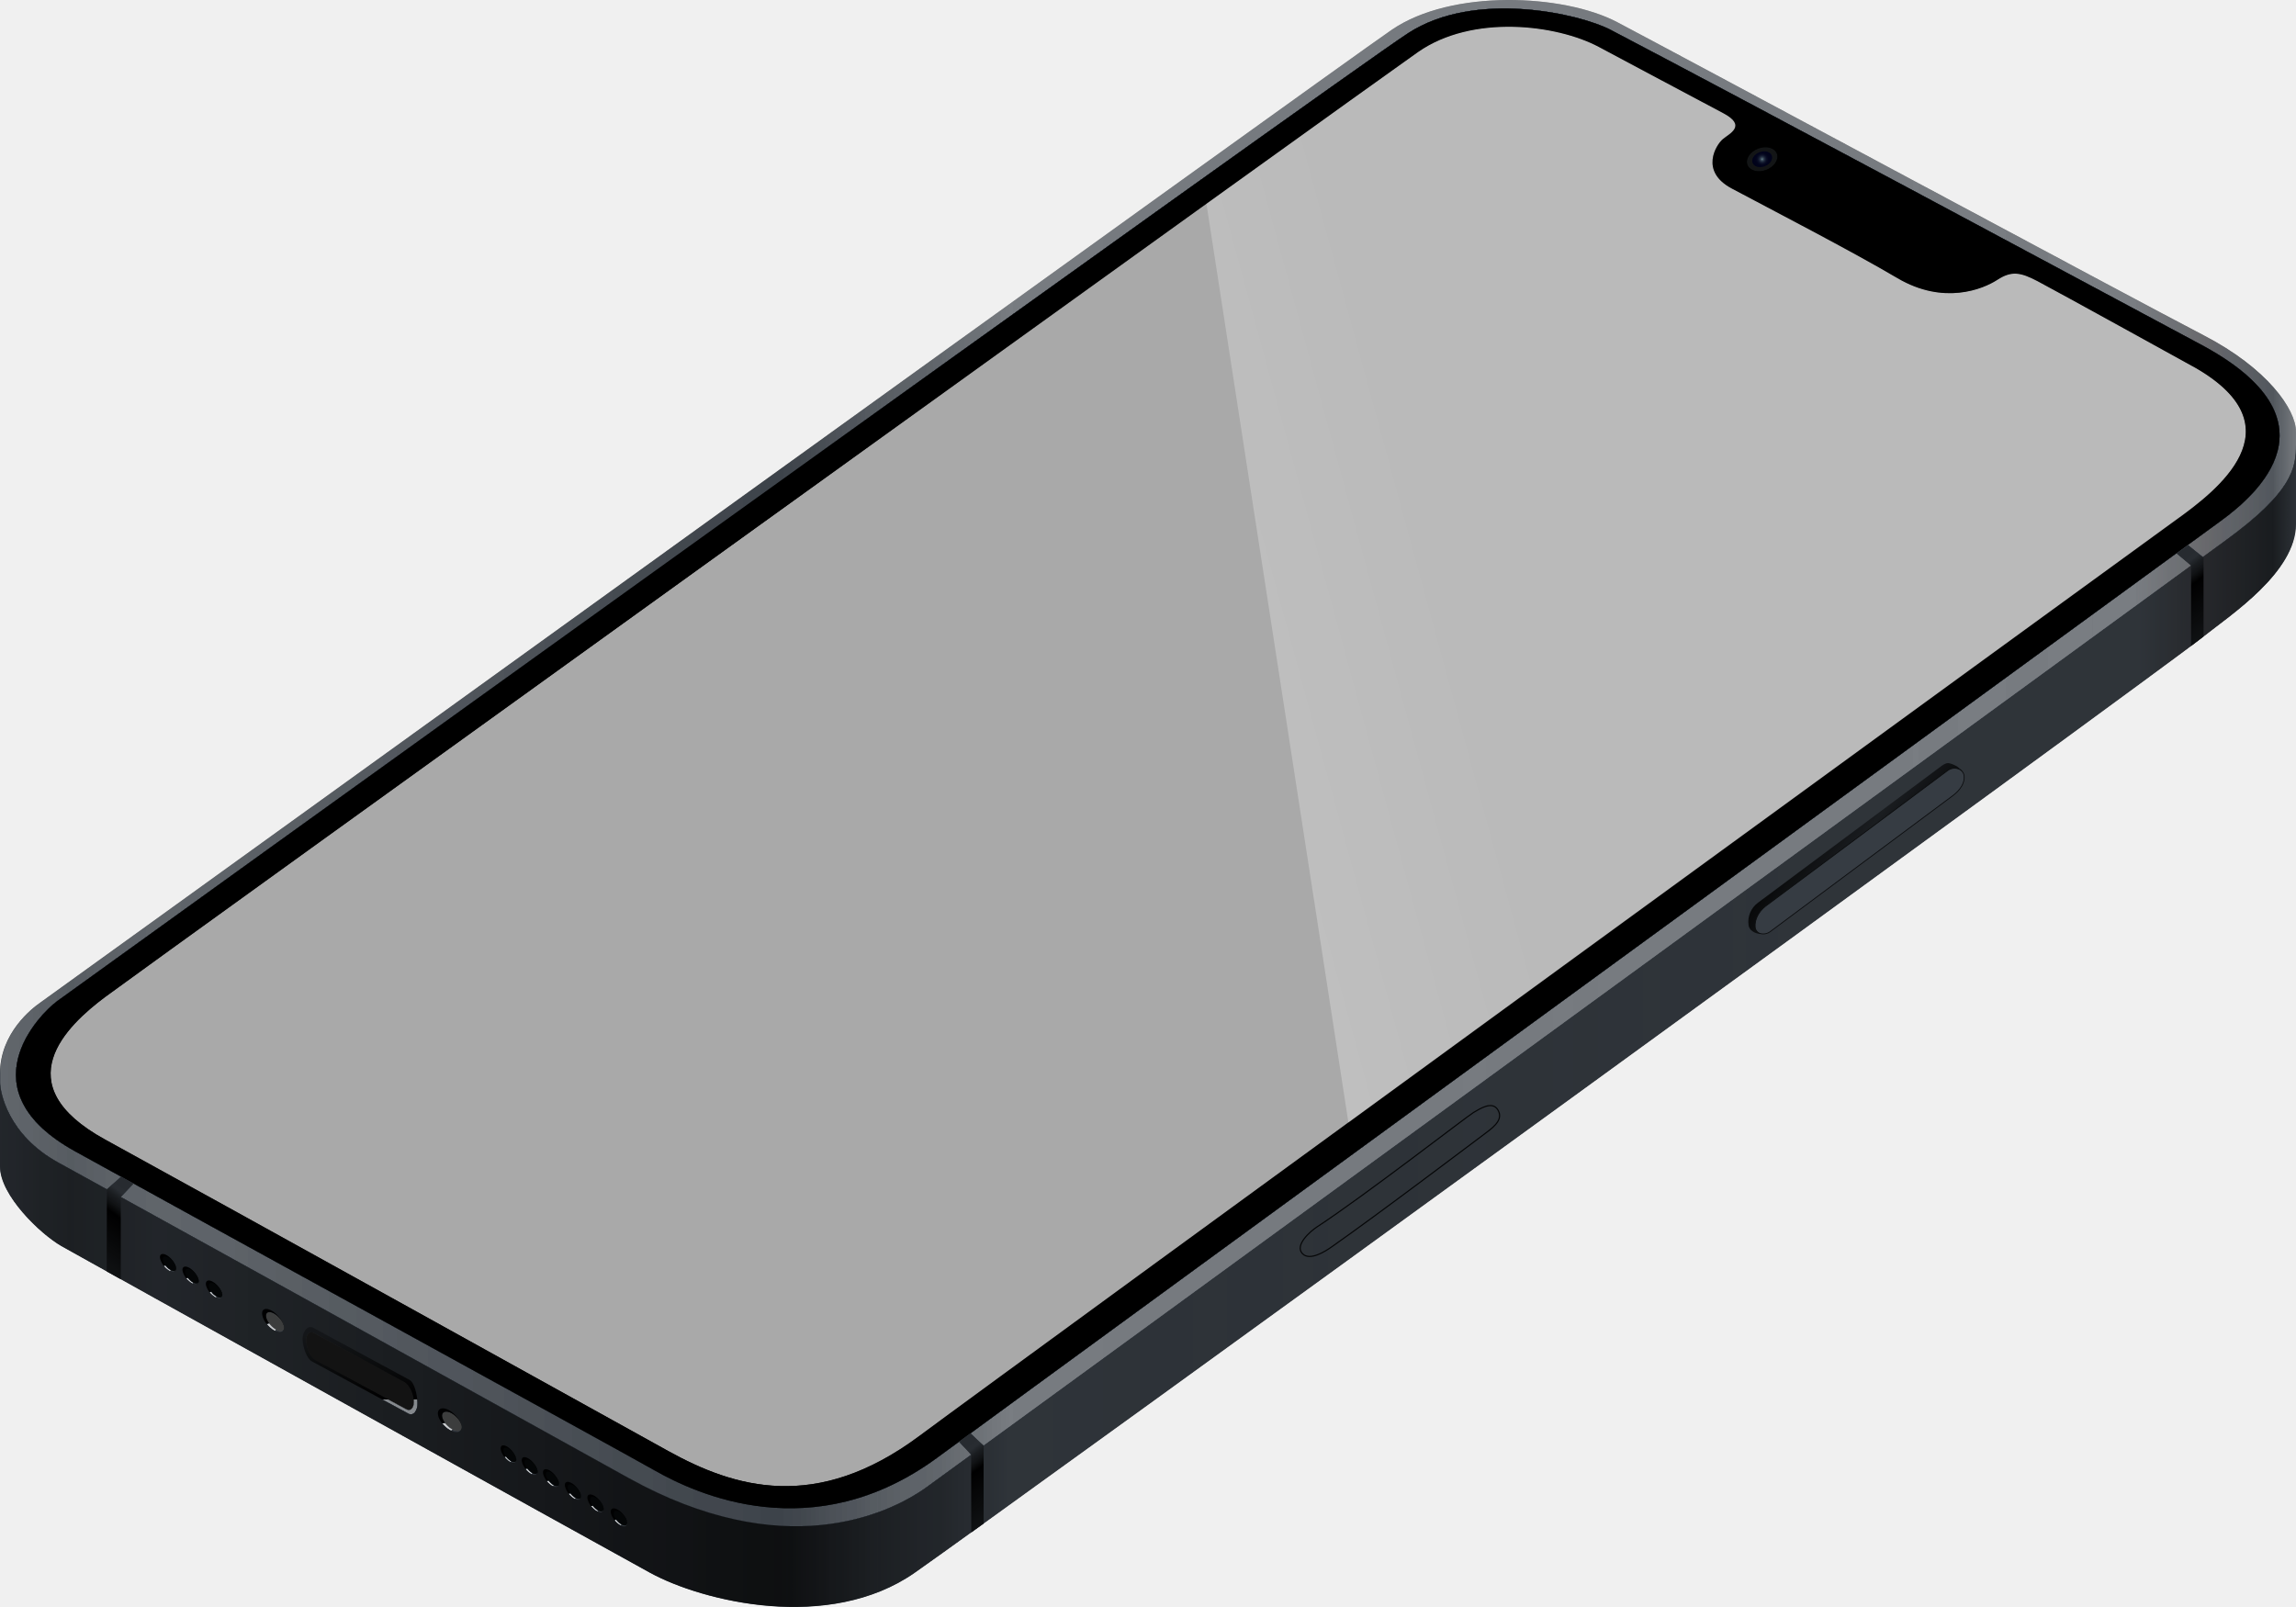
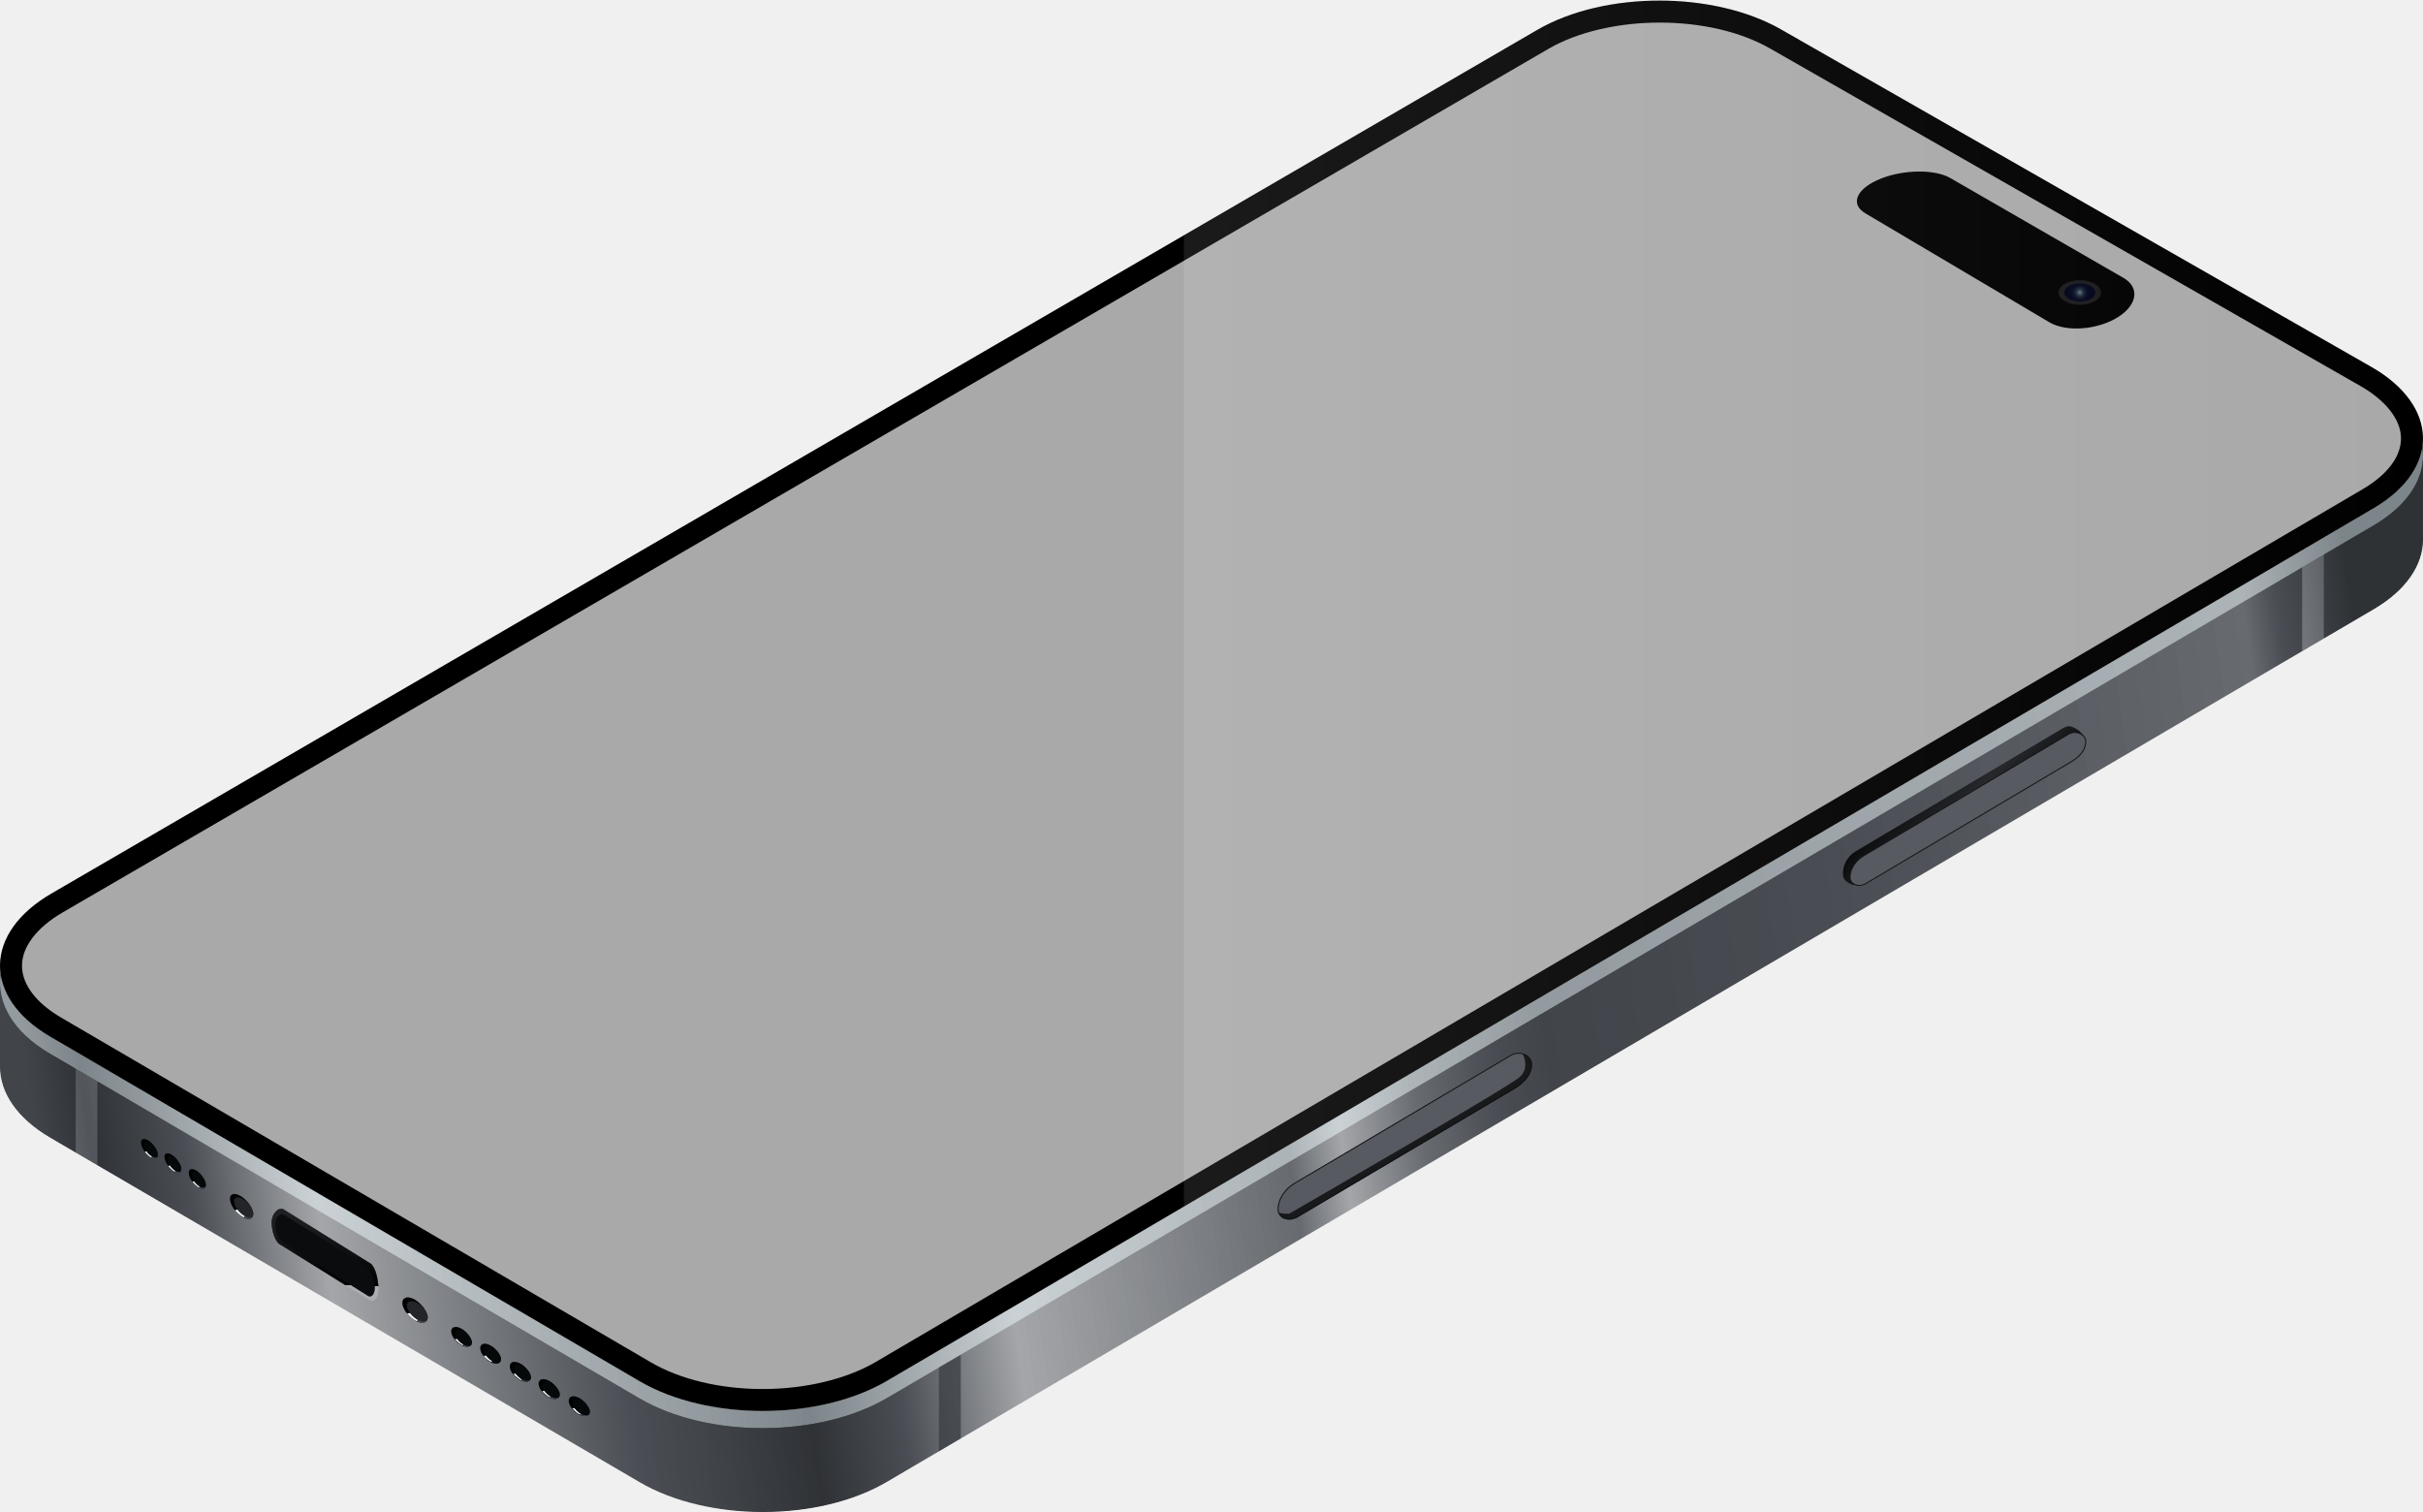
- <svg xmlns="http://www.w3.org/2000/svg" xmlns:xlink="http://www.w3.org/1999/xlink" viewBox="0 0 2000 1400" data-forced-size="true" width="2000" height="1400" data-img-aspect-ratio="19.5:9" data-img-perspective="[[-0.33, 67.02], [65.31, -0.44], [100.43, 26.44], [34.77, 94.77]]">
+ <svg xmlns="http://www.w3.org/2000/svg" xmlns:xlink="http://www.w3.org/1999/xlink" viewBox="0 0 2000 1248" data-forced-size="true" width="2000" height="1248" data-img-aspect-ratio="13:6" data-img-perspective="[[-1.95, 63.87], [68.49, -1.70], [101.78, 28.93], [31.45, 95.29]]">
  <defs>
-     <linearGradient id="gradient_01" x1="11995.99" y1="12345.22" x2="13995.99" y2="12345.22" gradientTransform="translate(13995.99 13045.22) rotate(180)" gradientUnits="userSpaceOnUse">
-       <stop offset="0" stop-color="#4d4d4d" />
-       <stop offset="0.01" stop-color="#121212" />
-       <stop offset="0.04" stop-color="#3a3330" />
-       <stop offset="0.07" stop-color="#575757" />
-       <stop offset="0.56" stop-color="#646464" />
-       <stop offset="0.59" stop-color="#414141" />
-       <stop offset="0.62" stop-color="#2c2c2c" />
-       <stop offset="0.66" />
-       <stop offset="0.93" stop-color="#2e2e2e" />
-       <stop offset="0.95" stop-color="#262626" />
-       <stop offset="0.97" stop-color="#1a1a1a" />
-       <stop offset="1" stop-color="#2e2e2e" />
+     <linearGradient id="gradient_01" x1="37.65" y1="991.45" x2="2235.54" y2="673.14" gradientUnits="userSpaceOnUse">
+       <stop offset="0" stop-color="#707070" />
+       <stop offset=".02" stop-color="#515151" />
+       <stop offset=".1" stop-color="#bfbfbf" />
+       <stop offset=".23" stop-color="#707070" />
+       <stop offset=".27" stop-color="#515151" />
+       <stop offset=".35" stop-color="#bfbfbf" />
+       <stop offset=".46" stop-color="#949494" />
+       <stop offset=".48" stop-color="#bfbfbf" />
+       <stop offset=".51" stop-color="#949494" />
+       <stop offset=".56" stop-color="#707070" />
+       <stop offset=".84" stop-color="#949494" />
+       <stop offset=".88" stop-color="#515151" />
+       <stop offset=".97" stop-color="#515151" />
+       <stop offset="1" stop-color="#bfbfbf" />
    </linearGradient>
-     <linearGradient id="light_adjust" x1="11995.99" y1="12345.22" x2="13995.99" y2="12345.22" gradientTransform="translate(13995.99 13045.22) rotate(180)" gradientUnits="userSpaceOnUse">
-       <stop offset="0" stop-color="#fff" />
-       <stop offset="0.5" stop-color="#fff" stop-opacity=".5" />
-       <stop offset="1" stop-color="#fff" />
+     <linearGradient id="gradient_02" x1="1696.88" y1="803.82" x2="1696.88" y2="926.49" gradientTransform="translate(1989.713 247.5593) rotate(-178.2757) scale(1 -1)" gradientUnits="userSpaceOnUse">
+       <stop offset=".05" stop-color="#333" />
+       <stop offset=".49" stop-color="#000" />
+       <stop offset=".49" stop-color="#c4c4c4" />
+       <stop offset=".67" stop-color="#c4c4c4" />
+       <stop offset=".92" stop-color="#333" />
+       <stop offset=".98" stop-color="#c4c4c4" />
+       <stop offset="1" stop-color="#333" />
    </linearGradient>
-     <radialGradient id="gradient_02" cx="1534.98" cy="138.66" r="7.82" gradientTransform="translate(150.95 -539.47) rotate(20.94)" gradientUnits="userSpaceOnUse">
+     <linearGradient id="gradient_03" x1="2798.76" y1="-12146.5" x2="2880.49" y2="-12146.5" gradientTransform="translate(11937.516 -6345.631) rotate(-137.3567)" gradientUnits="userSpaceOnUse">
+       <stop offset="0" stop-color="#141414" />
+       <stop offset=".35" stop-color="#343434" />
+       <stop offset=".5" stop-color="#424242" />
+       <stop offset=".65" stop-color="#343434" />
+       <stop offset="1" stop-color="#141414" />
+     </linearGradient>
+     <radialGradient id="gradient_04" cx="286.09" cy="241.43" fx="286.09" fy="241.43" r="10.51" gradientTransform="translate(2002.799) scale(-1 1)" gradientUnits="userSpaceOnUse">
      <stop offset="0" stop-color="#658088" />
-       <stop offset="0.07" stop-color="#4f6571" />
-       <stop offset="0.16" stop-color="#374756" />
-       <stop offset="0.27" stop-color="#232d40" />
-       <stop offset="0.39" stop-color="#131a2f" />
-       <stop offset="0.52" stop-color="#080c23" />
-       <stop offset="0.69" stop-color="#02041c" />
+       <stop offset=".07" stop-color="#4f6570" />
+       <stop offset=".16" stop-color="#374655" />
+       <stop offset=".27" stop-color="#222d3f" />
+       <stop offset=".39" stop-color="#131a2e" />
+       <stop offset=".52" stop-color="#080c23" />
+       <stop offset=".69" stop-color="#01041c" />
      <stop offset="1" stop-color="#00021a" />
    </radialGradient>
-     <linearGradient id="gradient_03" x1="13682.36" y1="1157.25" x2="13682.36" y2="1283.61" gradientTransform="matrix(-1, 0, 0, 1, 13995.99, 0)" gradientUnits="userSpaceOnUse">
-       <stop offset="0.05" stop-color="#333" />
-       <stop offset="0.49" />
-       <stop offset="0.49" stop-color="#c4c4c4" />
-       <stop offset="0.67" stop-color="#c4c4c4" />
-       <stop offset="0.92" stop-color="#333" />
-       <stop offset="0.98" stop-color="#c4c4c4" />
-       <stop offset="1" stop-color="#333" />
+     <linearGradient id="gradient_05" x1="22.11" y1="557.57" x2="2000" y2="557.57" gradientUnits="userSpaceOnUse">
+       <stop offset="0" stop-color="#fff" stop-opacity=".5" />
+       <stop offset="1" stop-color="#fff" stop-opacity="0" />
    </linearGradient>
-     <linearGradient id="gradient_04" x1="16358.65" y1="8234.15" x2="16442.72" y2="8234.15" gradientTransform="translate(10086.76 17019.59) rotate(-144.15)" gradientUnits="userSpaceOnUse">
-       <stop offset="0" stop-color="#141414" />
-       <stop offset="0.35" stop-color="#343434" />
-       <stop offset="0.5" stop-color="#424242" />
-       <stop offset="0.65" stop-color="#343434" />
-       <stop offset="1" stop-color="#141414" />
-     </linearGradient>
-     <linearGradient id="gradient_01-2" x1="12161.57" y1="419.25" x2="12054.29" y2="560.76" gradientTransform="matrix(-1, 0, 0, 1, 13995.99, 0)" xlink:href="#gradient_01" />
-     <linearGradient id="gradient_01-3" x1="13221.31" y1="1196.01" x2="13117.35" y2="1333.13" gradientTransform="matrix(-1, 0, 0, 1, 13995.99, 0)" xlink:href="#gradient_01" />
-     <linearGradient id="gradient_01-4" x1="-11139" y1="966.53" x2="-11250.87" y2="1114.1" gradientTransform="translate(11320.62)" xlink:href="#gradient_01" />
-     <linearGradient id="gradient_05" x1="1681.46" y1="378.53" x2="581.43" y2="677.9" gradientUnits="userSpaceOnUse">
-       <stop offset="0.4" stop-color="#fff" stop-opacity="0.5" />
-       <stop offset="1" stop-color="#fff" />
-     </linearGradient>
-     <clipPath id="screen_path">
-       <path d="M1975.31,350.06l4.08,89.91L782,1329.66l-131.59,30.6L30.1,1030.07V901.75L1217.66,37.85,1295.3,8.43l80.91,14.87,132.41,68.49Z" />
+     <clipPath id="screenPath">
+       <polygon points="1371.11 8.05 1300.19 21.58 39.38 750.79 17.73 775.69 13.4 803.84 28.55 836.32 538.87 1136.08 617.09 1158.03 704.25 1146.49 1938.81 422.18 1988.61 385.91 1991.32 343.15 1969.66 320.41 1441.84 18.64 1371.11 8.05" />
    </clipPath>
-     <path id="filterPath" d="M0.988,0.25l0.002,0.064L0.391,0.95l-0.066,0.022L0.015,0.736V0.644L0.609,0.027,0.648,0.006l0.041,0.011,0.066,0.049Z" />
+     <path id="filterPath" d="M.686.006.65.017.02.602.009.621.007.643.014.67.269.91.308.928.352.918.969.338.994.31.996.276.985.257.721.015.686.006Z" />
  </defs>
  <svg viewBox="0 0 1 1" id="preview" preserveAspectRatio="none">
    <use xlink:href="#filterPath" fill="darkgrey" />
  </svg>
-   <image xlink:href="" clip-path="url(#screen_path)" preserveAspectRatio="none" width="100%" height="100%">
+   <image xlink:href="" clip-path="url(#screenPath)" preserveAspectRatio="none" width="100%" height="100%">
    <animateMotion dur="1ms" repeatCount="indefinite" />
  </image>
-   <g id="device">
-     <path d="M1919.47,292.06c-53.2-27.58-471.41-252.15-510.89-272.84-46.88-24.58-144.14-28.85-196.07,6.6S42.11,868.55,35,873.5,0,899.92,0,935.28v81.1c0,25,35,58.58,53.39,69.16s467.42,259.74,512.94,284.7,155.71,52.06,230.4,0S1872.88,591.52,1919.47,554.52c23.83-18.85,80.53-56.15,80.53-97.91V376.18C2000,356.66,1975,320.81,1919.47,292.06Zm-23.53,160.56C1860.63,478,890.49,1184.33,800.72,1251.06S640,1296.22,582,1264.07,179.25,1040.76,91.62,992.78s-33.56-99.17,0-124.23S1187.8,78.47,1235.17,45.35s120.69-24.09,157.56-4.47c0,0,87.27,46.59,108.28,57.66s5.45,17.78-.39,22.73-20.32,28.07,8,43c33.75,18,103.88,54.25,144.15,78s74.6,9.62,87,1.55,20.14-6.7,35,1.07,138.44,76,138.44,76C2002.24,372.88,1931.24,427.27,1895.94,452.62Z" fill="url(#gradient_01)" />
-     <path d="M1919.47,292.06c-53.2-27.58-471.41-252.15-510.89-272.84-46.88-24.58-144.14-28.85-196.07,6.6S42.11,868.55,35,873.5,0,899.92,0,935.28v81.1c0,25,35,58.58,53.39,69.16s467.42,259.74,512.94,284.7,155.71,52.06,230.4,0S1872.88,591.52,1919.47,554.52c23.83-18.85,80.53-56.15,80.53-97.91V376.18C2000,356.66,1975,320.81,1919.47,292.06ZM1531.4,129.43c7.07-2.71,14.39-.77,16.36,4.34s-2.17,11.44-9.24,14.16-14.4.77-16.36-4.34S1524.33,132.14,1531.4,129.43ZM241.17,1158.71c-4.13-2-8.26-6.75-9.26-10.75s1.25-6,5.38-4.38,8.76,6.75,9.89,11.13S245.55,1160.83,241.17,1158.71Zm112.45,68.85L274.93,1185c-4.16-2.38-7.81-9.59-8.17-16.11s2.72-9.85,6.88-7.47L352.33,1204c4.16,2.38,7.81,9.59,8.17,16.1h0C360.85,1226.6,357.77,1229.94,353.62,1227.56Zm41.05,18c-4.5-2.12-8.76-7.12-9.51-11.12s2.25-5.75,6.76-4c4.63,2,9.26,7.12,10.13,11.5S399.55,1247.84,394.67,1245.59Zm1516.24-794c-35.31,25.35-1020.27,744.08-1110,810.81s-160.77,45.17-218.73,13-416.89-234-504.52-282-33.56-99.17,0-124.23,1109.61-799.45,1157-832.57,120.7-24.09,157.56-4.47c0,0,94.42,53.88,115.42,64.95s5.45,17.78-.39,22.73-20.82,25,7.48,39.93c33.75,18,103.88,54.25,144.15,78.05s65.71,6.84,78.16-1.22,20.13-6.7,35,1.07S1928.22,320,1928.22,320C2017.21,371.82,1946.21,426.22,1910.91,451.57Z" fill="url(#light_adjust)" opacity="0.2" />
-     <path d="M.1,935.28v7.77c0,7.77,6.32,45.46,50.86,69.84s363,200.58,496.5,274.69,225.25,32.83,259.68,8,1074.21-783,1131.78-824.95S2000,408.14,2000,387V376.18c0-19.52-25-55.37-80.53-84.12-53.3-27.58-471.41-252.15-510.89-272.84-46.88-24.58-144.14-28.85-196.07,6.6S42.11,868.55,35,873.5.1,900,.1,935.28Zm49.79-63.14c16.25-12,1118.56-805.52,1176.82-843.31S1376.19,11.93,1403,26c129.45,67.8,390.69,208.15,514,274.11s49.11,130.54,17.7,153.47S924.92,1190.06,816.48,1269.8s-211.25,31-245.48,11.56S161.16,1055.92,65.45,1003,33.65,884.09,49.89,872.14Z" fill="#fff" opacity="0.5" />
-     <path d="M1917,300.13c-123.23-66-384.56-206.22-514-274.11-26.94-14.09-118.07-35-176.32,2.81S66.13,860.1,49.89,872.14-30.34,950,65.45,1003s471.31,259,505.55,278.38,137,68.19,245.48-11.56S1903.33,476.52,1934.74,453.6,2040.36,366.08,1917,300.13Zm-21.1,152.49C1860.63,478,890.49,1184.33,800.72,1251.06S640,1296.22,582,1264.07,179.25,1040.76,91.62,992.78s-33.56-99.17,0-124.23S1187.8,78.47,1235.17,45.35s120.69-24.09,157.56-4.47c0,0,87.27,46.59,108.28,57.66s5.45,17.78-.39,22.73-20.32,28.07,8,43c33.75,18,103.88,54.25,144.15,78s74.6,9.62,87,1.55,20.14-6.7,35,1.07,138.44,76,138.44,76C2002.24,372.88,1931.24,427.27,1895.94,452.62Z" />
+   <g>
+     <path d="M2000,445.57h-.01c-.13,20.73-13.65,41.41-40.66,57.27l-1227.24,720.3c-56.27,33.03-147.86,33.17-204.07.31L41.4,939C13.8,922.86.03,901.69,0,880.46H0v-83.08c.13,21.14,13.91,42.21,41.4,58.27l486.62,284.45c28.01,16.38,64.8,24.56,101.63,24.56s74.21-8.3,102.44-24.87L1959.33,419.49c26.94-15.81,40.46-36.41,40.66-57.09v83.17Z" fill="url(#gradient_01)" />
+     <path id="edge_reflection" d="M41.4,855.65l486.62,284.45c56.21,32.86,147.8,32.72,204.07-.31L1959.32,419.48c24.08-14.13,37.44-32.1,40.16-50.52,3.4,23.14-9.94,46.9-40.16,64.64l-1227.24,720.3c-56.27,33.03-147.86,33.17-204.07.31L41.4,869.77c-30.68-17.93-44.27-42.1-40.88-65.64,2.72,18.82,16.33,37.16,40.88,51.51Z" fill="#f5fdff" opacity=".5" />
    <g id="details">
-       <g>
-         <ellipse cx="1534.96" cy="138.68" rx="13.71" ry="9.91" transform="translate(51.84 557.82) rotate(-20.94)" fill="#131516" />
-         <ellipse cx="1534.98" cy="138.66" rx="8.95" ry="6.51" transform="translate(51.84 557.79) rotate(-20.94)" fill="url(#gradient_02)" />
+       <g id="bottom">
+         <g>
+           <path d="M428.12,1124.91c4.81,1.96,9.32,7.15,9.81,11.27.49,4.12-3.24,5.39-8.14,3.14-4.61-2.25-8.54-7.06-8.93-10.88-.3-3.82,2.75-5.49,7.26-3.53Z" fill="#000102" />
+           <path d="M429.99,1139.22c4.81,2.45,8.54,1.08,8.14-3.14l-11.19,1.18c.88.78,1.96,1.47,3.04,1.96Z" fill="#7a7a7a" fill-rule="evenodd" />
+           <path d="M423.61,1133.93c1.57,2.16,3.92,4.02,6.38,5.19l6.18-4.21-2.36-2.06-10.2,1.08Z" fill="#f4f4f4" fill-rule="evenodd" />
+           <path d="M430.18,1127.07c3.92,1.76,7.65,5.88,8.14,9.31.29,3.33-2.65,4.41-6.77,2.55-3.83-1.86-7.16-5.88-7.56-8.92-.29-3.23,2.36-4.61,6.18-2.94Z" fill="#0a0e0e" />
+         </g>
+         <g>
+           <path d="M451.9,1139.15c4.81,1.96,9.32,7.15,9.81,11.27.49,4.12-3.24,5.39-8.14,3.14-4.61-2.25-8.54-7.06-8.93-10.88-.3-3.82,2.75-5.49,7.26-3.53Z" fill="#000102" />
+           <path d="M453.76,1153.45c4.81,2.45,8.54,1.08,8.14-3.14l-11.19,1.18c.88.78,1.96,1.47,3.04,1.96Z" fill="#7a7a7a" fill-rule="evenodd" />
+           <path d="M447.39,1148.16c1.57,2.16,3.92,4.02,6.38,5.19l6.18-4.21-2.36-2.06-10.2,1.08Z" fill="#f4f4f4" fill-rule="evenodd" />
+           <path d="M453.96,1141.3c3.92,1.76,7.65,5.88,8.14,9.31.29,3.33-2.65,4.41-6.77,2.55-3.83-1.86-7.16-5.88-7.56-8.92-.29-3.23,2.36-4.61,6.18-2.94Z" fill="#0a0e0e" />
+         </g>
+         <g>
+           <path d="M476.77,1153.32c4.81,1.96,9.32,7.15,9.81,11.27.49,4.12-3.24,5.39-8.14,3.14-4.61-2.25-8.54-7.06-8.93-10.88-.3-3.82,2.75-5.49,7.26-3.53Z" fill="#000102" />
+           <path d="M478.64,1167.62c4.81,2.45,8.54,1.08,8.14-3.14l-11.19,1.18c.88.78,1.96,1.47,3.04,1.96Z" fill="#7a7a7a" fill-rule="evenodd" />
+           <path d="M472.26,1162.33c1.57,2.16,3.92,4.02,6.38,5.19l6.18-4.21-2.36-2.06-10.2,1.08Z" fill="#f4f4f4" fill-rule="evenodd" />
+           <path d="M478.83,1155.47c3.92,1.76,7.65,5.88,8.14,9.31.29,3.33-2.65,4.41-6.77,2.55-3.83-1.86-7.16-5.88-7.56-8.92-.29-3.23,2.36-4.61,6.18-2.94Z" fill="#0a0e0e" />
+         </g>
+         <g>
+           <path d="M403.51,1109.94c4.71,1.96,9.22,7.06,9.81,11.27.59,4.12-3.04,5.49-7.85,3.23-4.51-2.16-8.44-6.96-8.93-10.78-.59-3.92,2.45-5.59,6.97-3.72Z" fill="#000102" />
+           <path d="M399.1,1119.05c1.57,2.16,3.92,4.02,6.28,5.19l5.98-4.31-2.36-2.06-9.91,1.18Z" fill="#f4f4f4" fill-rule="evenodd" />
+           <path d="M405.38,1112.09c3.83,1.67,7.65,5.78,8.14,9.21.39,3.33-2.55,4.51-6.48,2.55-3.73-1.86-7.06-5.78-7.46-8.92-.49-3.14,2.06-4.51,5.79-2.84Z" fill="#0a0e0e" />
+         </g>
+         <g>
+           <path d="M379.42,1096.04c4.61,1.86,9.12,7.06,9.71,11.17.59,4.12-2.85,5.49-7.65,3.33-4.51-2.16-8.34-6.96-8.93-10.78-.49-3.82,2.55-5.59,6.87-3.72Z" fill="#000102" />
+           <path d="M381.68,1110.34c4.71,2.35,8.14.98,7.65-3.33l-10.6,1.37c.78.88,1.86,1.57,2.94,1.96Z" fill="#7a7a7a" fill-rule="evenodd" />
+           <path d="M375.4,1105.25c1.57,2.06,3.92,3.92,6.18,5.1l5.79-4.31-2.36-2.06-9.62,1.27Z" fill="#f4f4f4" fill-rule="evenodd" />
+           <path d="M381.48,1098.29c3.83,1.67,7.56,5.78,8.05,9.21.39,3.33-2.36,4.51-6.28,2.65-3.73-1.76-7.06-5.78-7.46-8.82-.59-3.33,1.96-4.7,5.69-3.04Z" fill="#0a0e0e" />
+         </g>
+         <g>
+           <path d="M340.26,1071.74c5.68,2.27,11.36,8.83,12.37,14.12,1.01,5.3-3.16,7.19-8.96,4.54-5.56-2.65-10.48-8.7-11.36-13.62-.88-4.92,2.65-7.19,7.95-5.04Z" fill="#000102" />
+           <path d="M343.79,1090.52c5.81,2.9,9.85,1.01,8.96-4.54l-12.62,2.27c1.14.63,2.27,1.51,3.66,2.27Z" fill="#7a7a7a" fill-rule="evenodd" />
+           <path d="M335.96,1084.09c2.02,2.65,4.92,5.04,7.83,6.43l6.69-5.8-2.9-2.52-11.61,1.89Z" fill="#f4f4f4" fill-rule="evenodd" />
+           <path d="M342.78,1074.51c4.67,2.02,9.34,7.19,10.23,11.6.76,4.41-2.52,5.93-7.45,3.66-4.54-2.14-8.84-7.19-9.59-11.22-.76-3.91,2.27-5.8,6.82-4.03Z" fill="#3c3d3d" />
+         </g>
+         <g>
+           <path d="M196.5,986.23c5.18,2.02,10.73,8.32,12.12,13.74,1.39,5.42-2.02,7.57-7.32,5.04-5.05-2.4-9.97-8.32-11.11-13.24-1.39-5.04,1.39-7.57,6.31-5.55Z" fill="#000102" />
+           <path d="M201.29,1005.01c5.3,2.65,8.71.5,7.32-5.04l-10.73,2.9c1.01.63,2.27,1.51,3.41,2.14Z" fill="#7a7a7a" fill-rule="evenodd" />
+           <path d="M193.84,998.83c2.02,2.65,4.8,4.79,7.32,6.05l5.18-6.3-2.78-2.4-9.72,2.65Z" fill="#f4f4f4" fill-rule="evenodd" />
+           <path d="M198.89,988.87c4.29,1.77,8.84,6.81,9.97,11.22,1.01,4.41-1.64,6.18-6.06,4.03-4.17-2.02-8.33-6.81-9.34-10.84-1.14-4.03,1.26-6.05,5.43-4.41Z" fill="#3c3d3d" />
+         </g>
+         <g>
+           <path d="M160.69,965.53c3.77,1.62,7.89,6.59,8.9,10.84,1.01,4.26-1.51,5.82-5.36,3.91-3.66-1.91-7.3-6.56-8.23-10.52-.93-3.86,1.11-5.84,4.68-4.23Z" fill="#000102" />
+           <path d="M164.23,980.28c3.84,2.11,6.36.45,5.36-3.91l-7.84,2.14c.76.62,1.52,1.24,2.48,1.77Z" fill="#7a7a7a" fill-rule="evenodd" />
+           <path d="M158.73,975.36c1.49,2.02,3.48,3.86,5.41,4.82l3.82-4.85-2.08-1.95-7.15,1.97Z" fill="#f4f4f4" fill-rule="evenodd" />
+           <path d="M162.47,967.66c3.08,1.49,6.46,5.45,7.31,8.92.75,3.46-1.17,4.76-4.45,3.16-3.08-1.59-6.07-5.44-6.83-8.61-.76-3.17.97-4.77,3.97-3.47Z" fill="#0a0e0e" />
+         </g>
+         <g>
+           <path d="M140.49,952.47c3.77,1.62,7.79,6.58,8.9,10.84,1.01,4.26-1.31,5.93-5.16,3.91-3.66-1.91-7.2-6.56-8.13-10.42-1.12-3.87.72-5.86,4.39-4.34Z" fill="#000102" />
+           <path d="M144.03,967.13c3.84,2.11,6.27.44,5.16-3.91l-7.65,2.25c.86.72,1.72,1.15,2.49,1.67Z" fill="#7a7a7a" fill-rule="evenodd" />
+           <path d="M138.72,962.31c1.49,2.02,3.48,3.77,5.41,4.82l3.63-4.86-2.08-1.95-6.95,1.98Z" fill="#f4f4f4" fill-rule="evenodd" />
+           <path d="M142.18,954.5c3.09,1.4,6.47,5.35,7.31,8.92.85,3.47-1.17,4.86-4.35,3.16-2.98-1.59-6.07-5.44-6.83-8.61-.76-3.17.88-4.77,3.87-3.48Z" fill="#0a0e0e" />
+         </g>
+         <g>
+           <path d="M121.12,940.63c3.67,1.62,7.8,6.49,8.81,10.74,1.11,4.26-1.22,5.93-5.07,4.02-3.56-1.81-7.21-6.46-8.13-10.42-1.12-3.87.72-5.86,4.39-4.34Z" fill="#000102" />
+           <path d="M124.76,955.38c3.75,2.01,6.07.34,5.07-4.02l-7.45,2.26c.76.72,1.62,1.34,2.39,1.76Z" fill="#7a7a7a" fill-rule="evenodd" />
+           <path d="M119.45,950.66c1.49,2.02,3.48,3.77,5.31,4.82l3.53-4.96-1.98-1.94-6.86,2.08Z" fill="#f4f4f4" fill-rule="evenodd" />
+           <path d="M122.8,942.75c2.99,1.39,6.37,5.35,7.31,8.82.85,3.47-1.08,4.86-4.25,3.26-2.98-1.59-5.98-5.34-6.83-8.51-.76-3.17.78-4.77,3.77-3.58Z" fill="#0a0e0e" />
+         </g>
+         <path d="M231.75,1027.54l72.32,45.02c4.36,3.71,8.52-1.46,8.35-8.48h0c-.17-7.02-2.01-17.35-6.37-21.06l-72.32-45.02c-4.42-1.69-9.71,4.26-9.54,11.28h0c.17,7.02,3.13,16.57,7.56,18.26Z" fill="url(#gradient_02)" />
+         <path d="M235.1,1026.59l67.06,41.97c4.09,3.54,7.29.26,7.13-6.32h0c-.16-6.58-3.63-13.96-7.71-17.5l-67.06-41.97c-4.15-1.52-7.35,1.76-7.19,8.34h0c.16,6.58,3.63,13.96,7.78,15.48Z" fill="#131313" />
+         <polygon points="62.44 951.29 80.46 961.83 80.46 892.61 62.44 882.07 62.44 951.29" fill="#fff" opacity=".3" />
      </g>
-       <g>
-         <path d="M389.42,1227.72c5.63,2.25,11.26,8.75,12.26,14s-3.13,7.12-8.89,4.5c-5.5-2.63-10.38-8.62-11.26-13.5S384.16,1225.6,389.42,1227.72Z" fill="#000102" />
-         <path d="M392.92,1246.34c5.76,2.88,9.76,1,8.88-4.5l-12.51,2.25C390.42,1244.72,391.54,1245.59,392.92,1246.34Z" fill="#7a7a7a" fill-rule="evenodd" />
-         <path d="M385.16,1240a22.32,22.32,0,0,0,7.76,6.37l6.63-5.75-2.88-2.49Z" fill="#f4f4f4" fill-rule="evenodd" />
-         <path d="M391.92,1230.47c4.63,2,9.26,7.13,10.13,11.5s-2.5,5.87-7.38,3.62c-4.5-2.12-8.76-7.12-9.51-11.12S387.41,1228.72,391.92,1230.47Z" fill="#3c3d3d" />
+       <g id="side">
+         <polygon points="1918.23 526.95 1900.2 537.53 1900.2 468.31 1918.23 457.73 1918.23 526.95" fill="#fff" opacity=".3" />
+         <polygon points="793.05 1187.35 775.03 1197.93 775.03 1128.71 793.05 1118.13 793.05 1187.35" opacity=".2" />
+         <g id="button_02">
+           <path d="M1249.83,898.65c8.29-4.89,14.36-11.83,14.46-19.82.11-3.69-2.26-6.86-5.66-8.35-3.33-1.58-7.71-1.66-11.64.65l-178.34,105.53c-8.2,4.97-13.53,13.09-13.72,21.16-.11,3.69,2.07,6.52,5.21,7.77,3.14,1.24,7.33.99,11.18-1.4l178.51-105.54Z" fill="#898989" stroke="#1c1c1c" stroke-width=".71" />
+           <path d="M1264.29,878.83c.11-3.69-2.26-6.86-5.66-8.35-.54-.25-1.11-.45-1.69-.63,2.2,4.85,4.32,13.08-2.52,19.15-10.29,9.13-190.02,112.66-190.02,112.66,0,0-4.58.65-8.95-.75.81,2.16,2.5,3.81,4.69,4.67,3.14,1.24,7.33.99,11.18-1.4l178.51-105.54c8.29-4.89,14.36-11.83,14.46-19.82Z" isolation="isolate" opacity=".7" />
+         </g>
+         <g id="button_01">
+           <path d="M1530.21,730.65l178.7-101.82h0c1.73-.99,3.35-2.76,4.97-4.8,1.54-2.12,3-4.58,3.95-7.1,1.03-2.45,1.85-4.96,2.04-7.09.27-2.06.56-1.79-.18-2.75-1.33-1.36-2.9-3.49-3.92-4.16-.66-.47-1.31-.8-1.82-1.13-1.45-.93-2.75-1.59-3.9-1.96-1.15-.38-2.22-.55-3.41-.28-1.19.26-2.51.81-4.18,1.73l-170.58,101.28c-6.91,4.11-10.99,11.49-10.68,18.98h0c.05,1.27.23,2.26.62,3.02.32.84.84,1.59,1.65,2.34,1.47,1.35,2.57,2.37,6.74,3.76" fill="url(#gradient_03)" />
+           <path d="M1709.69,628.72c6.84-4.03,11.84-9.76,11.92-16.34.09-3.05-1.86-5.66-4.67-6.88-2.74-1.3-6.35-1.37-9.6.54l-169,100.29c-6.77,4.1-11.16,10.79-11.31,17.45-.09,3.05,1.71,5.38,4.3,6.4,2.59,1.03,6.05.81,9.22-1.16l169.14-100.3Z" fill="#898989" stroke="#1c1c1c" stroke-width=".71" />
+         </g>
      </g>
-       <g>
-         <path d="M234.91,1141c5.13,2,10.64,8.25,12,13.62s-2,7.5-7.26,5c-5-2.37-9.89-8.25-11-13.12C227.28,1141.46,230,1139,234.91,1141Z" fill="#000102" />
-         <path d="M239.67,1159.58c5.25,2.63,8.63.5,7.26-5l-10.64,2.88C237.29,1158.08,238.54,1159,239.67,1159.58Z" fill="#7a7a7a" fill-rule="evenodd" />
-         <path d="M232.29,1153.46a21.71,21.71,0,0,0,7.25,6l5.13-6.25-2.75-2.38Z" fill="#f4f4f4" fill-rule="evenodd" />
-         <path d="M237.29,1143.58c4.26,1.75,8.76,6.75,9.89,11.13s-1.63,6.12-6,4c-4.13-2-8.26-6.75-9.26-10.75S233.16,1142,237.29,1143.58Z" fill="#3c3d3d" />
-       </g>
-       <g>
-         <path d="M184.06,1116c3.79,1.46,8.07,6.22,9.24,10.4s-1.27,5.82-5.16,4.07a17.82,17.82,0,0,1-8.55-10.1C178.52,1116.56,180.46,1114.52,184.06,1116Z" fill="#000102" />
-         <path d="M188.14,1130.45c3.89,2,6.33.2,5.16-4.07l-7.69,2.42A15.55,15.55,0,0,0,188.14,1130.45Z" fill="#7a7a7a" fill-rule="evenodd" />
-         <path d="M182.5,1125.79a16.22,16.22,0,0,0,5.55,4.57l3.6-5-2.14-1.84Z" fill="#f4f4f4" fill-rule="evenodd" />
-         <path d="M185.91,1118a15.28,15.28,0,0,1,7.58,8.55c.88,3.4-1,4.76-4.28,3.3a14.79,14.79,0,0,1-7.1-8.25C181.24,1118.51,182.89,1116.86,185.91,1118Z" fill="#0a0e0e" />
-       </g>
-       <g>
-         <path d="M163.54,1103.84c3.79,1.46,8,6.22,9.24,10.39s-1.07,5.93-5,4.08a17.82,17.82,0,0,1-8.46-10C158.09,1104.52,159.84,1102.48,163.54,1103.84Z" fill="#000102" />
-         <path d="M167.62,1118.22c3.89,1.94,6.23.19,5-4.08l-7.49,2.52A26.92,26.92,0,0,0,167.62,1118.22Z" fill="#7a7a7a" fill-rule="evenodd" />
-         <path d="M162.18,1113.65a17.45,17.45,0,0,0,5.54,4.57l3.4-5-2.14-1.84Z" fill="#f4f4f4" fill-rule="evenodd" />
-         <path d="M165.29,1105.78a14.7,14.7,0,0,1,7.58,8.55c1,3.4-1,4.86-4.18,3.3a15.15,15.15,0,0,1-7.1-8.25C160.72,1106.27,162.27,1104.62,165.29,1105.78Z" fill="#0a0e0e" />
-       </g>
-       <g>
-         <path d="M143.89,1092.86c3.7,1.46,8,6.12,9.14,10.3s-1,5.93-4.86,4.18a17.58,17.58,0,0,1-8.46-10C138.45,1093.54,140.2,1091.5,143.89,1092.86Z" fill="#000102" />
-         <path d="M148.07,1107.34c3.8,1.84,6,.09,4.87-4.18l-7.3,2.53A12.29,12.29,0,0,0,148.07,1107.34Z" fill="#7a7a7a" fill-rule="evenodd" />
-         <path d="M142.63,1102.87a18.21,18.21,0,0,0,5.44,4.56l3.31-5-2-1.84Z" fill="#f4f4f4" fill-rule="evenodd" />
-         <path d="M145.64,1094.9a15.53,15.53,0,0,1,7.59,8.45c1,3.4-.88,4.86-4.09,3.4a15.39,15.39,0,0,1-7.1-8.15C141.17,1095.49,142.63,1093.84,145.64,1094.9Z" fill="#0a0e0e" />
-       </g>
-       <path d="M271.64,1186l84,45.45c4.43,2.55,8.4-2.7,8-9.65h0c-.38-7-2.5-17.14-6.94-19.68l-84-45.45c-4.44-2.55-9.5,3.51-9.12,10.46h0C264,1174.09,267.2,1183.47,271.64,1186Z" fill="url(#gradient_03)" />
-       <path d="M274.93,1185l78.69,42.59c4.15,2.38,7.23-1,6.88-7.48h0c-.36-6.51-4-13.72-8.17-16.1l-78.69-42.59c-4.16-2.38-7.24,1-6.88,7.47h0C267.12,1175.38,270.77,1182.59,274.93,1185Z" fill="#131313" />
-       <g>
-         <path d="M1532.78,813.76,1700.5,693.11h0a18.39,18.39,0,0,0,4.28-5.24,32.18,32.18,0,0,0,3-7.29,28.3,28.3,0,0,0,1.17-7.09c0-2,.29-1.85-.49-2.62-1.45-1.17-3.2-3-4.27-3.5-.69-.39-1.37-.58-1.85-.87a18.35,18.35,0,0,0-4-1.46,5.48,5.48,0,0,0-3.31.1,15.89,15.89,0,0,0-3.79,2.13l-159.94,119.2a20.68,20.68,0,0,0-8.17,19.52h0a6.24,6.24,0,0,0,1,2.82,5.16,5.16,0,0,0,1.85,2c1.46,1.17,2.62,2,6.81,2.91" fill="url(#gradient_04)" />
-         <path d="M1701.28,693c6.12-4.66,10.31-10.78,9.63-17.09a7.29,7.29,0,0,0-5.26-6.12,9.94,9.94,0,0,0-9.24,1.65L1537.83,789.58c-6,4.76-9.53,11.65-8.94,18.16a6.32,6.32,0,0,0,4.86,5.64,10.21,10.21,0,0,0,8.75-2.14Z" fill="#898989" stroke="#1c1c1c" stroke-width="0.69" />
-       </g>
-       <g>
-         <path d="M1147.32,1068.79c-5.64,3.64-20.08,16.08-12.69,23.47,6.44,6.49,19.81-2.1,25.36-6,39.26-27.42,127.34-94.06,134.88-99.69s14.72-12,9.78-19.85-15.55-.71-21.08,2.45C1278,972.49,1187.42,1042.65,1147.32,1068.79Z" fill="none" stroke="#0d0d0d" stroke-miterlimit="10" stroke-width="0.97" />
-       </g>
-       <polygon points="1919.47 554.52 1919.47 485.78 1906.06 474.96 1895.86 481.99 1908.62 492.69 1908.62 562.78 1919.47 554.52" fill="url(#gradient_01-2)" />
-       <polygon points="856.8 1327.35 856.8 1259.41 845.31 1248.68 835.36 1255.95 845.95 1267.31 846.05 1335.08 856.8 1327.35" fill="url(#gradient_01-3)" />
-       <g>
-         <path d="M536.76,1314.52c3.8,1.45,8.08,6.21,9.24,10.39s-1.26,5.83-5.15,4.08a17.9,17.9,0,0,1-8.56-10.1C531.22,1315.1,533.17,1313.06,536.76,1314.52Z" fill="#000102" />
-         <path d="M540.85,1329c3.89,1.94,6.32.19,5.15-4.08l-7.68,2.43A17,17,0,0,0,540.85,1329Z" fill="#7a7a7a" fill-rule="evenodd" />
-         <path d="M535.21,1324.33a16.16,16.16,0,0,0,5.54,4.56l3.6-5-2.14-1.85Z" fill="#f4f4f4" fill-rule="evenodd" />
-         <path d="M538.61,1316.56a15.31,15.31,0,0,1,7.59,8.54c.87,3.4-1,4.76-4.28,3.31a14.77,14.77,0,0,1-7.1-8.26C533.94,1317,535.6,1315.39,538.61,1316.56Z" fill="#0a0e0e" />
-       </g>
-       <g>
-         <path d="M516.24,1302.38c3.8,1.45,8,6.21,9.24,10.39s-1.07,5.92-5,4.08a17.88,17.88,0,0,1-8.46-10C510.8,1303.06,512.55,1301,516.24,1302.38Z" fill="#000102" />
-         <path d="M520.33,1316.75c3.89,1.94,6.22.2,5-4.08l-7.49,2.53A23.73,23.73,0,0,0,520.33,1316.75Z" fill="#7a7a7a" fill-rule="evenodd" />
-         <path d="M514.88,1312.19a17.49,17.49,0,0,0,5.54,4.56l3.41-5-2.14-1.85Z" fill="#f4f4f4" fill-rule="evenodd" />
-         <path d="M518,1304.32a14.65,14.65,0,0,1,7.59,8.55c1,3.4-1,4.85-4.18,3.3a15.12,15.12,0,0,1-7.1-8.26C513.42,1304.8,515,1303.15,518,1304.32Z" fill="#0a0e0e" />
-       </g>
-       <g>
-         <path d="M496.6,1291.4c3.69,1.46,8,6.12,9.14,10.3s-1,5.92-4.86,4.17a17.65,17.65,0,0,1-8.47-10C491.15,1292.08,492.9,1290,496.6,1291.4Z" fill="#000102" />
-         <path d="M500.78,1305.87c3.79,1.85,6,.1,4.86-4.17l-7.29,2.52A12,12,0,0,0,500.78,1305.87Z" fill="#7a7a7a" fill-rule="evenodd" />
-         <path d="M495.33,1301.4a18.13,18.13,0,0,0,5.45,4.57l3.31-5-2-1.85Z" fill="#f4f4f4" fill-rule="evenodd" />
-         <path d="M498.35,1293.44a15.48,15.48,0,0,1,7.58,8.45c1,3.4-.87,4.86-4.08,3.4a15.32,15.32,0,0,1-7.1-8.16C493.87,1294,495.33,1292.37,498.35,1293.44Z" fill="#0a0e0e" />
-       </g>
-       <g>
-         <path d="M477.34,1280.33c3.7,1.36,7.88,6.12,9.14,10.29s-.87,5.93-4.67,4.18c-3.59-1.65-7.29-6.12-8.46-9.91S473.84,1279,477.34,1280.33Z" fill="#000102" />
-         <path d="M481.72,1294.8c3.79,1.84,5.93.1,4.66-4.18l-7.19,2.62A16.8,16.8,0,0,0,481.72,1294.8Z" fill="#7a7a7a" fill-rule="evenodd" />
-         <path d="M476.27,1290.33a15.59,15.59,0,0,0,5.45,4.47l3.21-5-2.05-1.75Z" fill="#f4f4f4" fill-rule="evenodd" />
-         <path d="M479.19,1282.37a15.48,15.48,0,0,1,7.58,8.45c1,3.4-.77,4.85-3.89,3.4a15.41,15.41,0,0,1-7.1-8.16C474.71,1283,476.27,1281.3,479.19,1282.37Z" fill="#0a0e0e" />
-       </g>
-       <g>
-         <path d="M458.76,1269.84c3.6,1.36,7.78,6,9.15,10.2s-.78,5.92-4.57,4.27c-3.6-1.65-7.3-6.12-8.47-9.91S455.17,1268.48,458.76,1269.84Z" fill="#000102" />
-         <path d="M463.14,1284.31c3.7,1.84,5.84,0,4.57-4.27l-7,2.71A23.19,23.19,0,0,0,463.14,1284.31Z" fill="#7a7a7a" fill-rule="evenodd" />
-         <path d="M457.79,1279.84a16.36,16.36,0,0,0,5.35,4.47l3-5.15-2.05-1.75Z" fill="#f4f4f4" fill-rule="evenodd" />
-         <path d="M460.51,1271.88a15.1,15.1,0,0,1,7.49,8.35c1,3.4-.68,4.86-3.79,3.4a15.2,15.2,0,0,1-7-8.16C456.14,1272.46,457.6,1270.81,460.51,1271.88Z" fill="#0a0e0e" />
-       </g>
-       <g>
-         <path d="M440.29,1259.54c3.59,1.36,7.78,6,9,10.2s-.68,5.92-4.38,4.27a18.11,18.11,0,0,1-8.36-9.81C435.23,1260.32,436.88,1258.18,440.29,1259.54Z" fill="#000102" />
-         <path d="M444.86,1273.82c3.69,1.84,5.73,0,4.37-4.28l-6.81,2.72A10.17,10.17,0,0,0,444.86,1273.82Z" fill="#7a7a7a" fill-rule="evenodd" />
-         <path d="M439.51,1269.35a16.26,16.26,0,0,0,5.35,4.47l2.91-5.15-2-1.75Z" fill="#f4f4f4" fill-rule="evenodd" />
-         <path d="M442,1261.48a15.9,15.9,0,0,1,7.48,8.36c1.07,3.4-.58,4.85-3.69,3.49a15,15,0,0,1-7-8.06C437.85,1262,439.22,1260.32,442,1261.48Z" fill="#0a0e0e" />
-       </g>
-       <polygon points="92.94 1107.64 93.1 1036.11 105.54 1025.1 116.38 1031.08 105.22 1042.81 105.22 1114.48 92.94 1107.64" fill="url(#gradient_01-4)" />
    </g>
-     <path d="M1919.47,292.06c-53.2-27.58-471.41-252.15-510.89-272.84-46.88-24.58-144.14-28.85-196.07,6.6S42.11,868.55,35,873.5,0,899.92,0,935.28v81.1c0,25,35,58.58,53.39,69.16s467.42,259.74,512.94,284.7,155.71,52.06,230.4,0S1872.88,591.52,1919.47,554.52c23.83-18.85,80.53-56.15,80.53-97.91V376.18C2000,356.66,1975,320.81,1919.47,292.06ZM1531.4,129.43c7.07-2.71,14.39-.77,16.36,4.34s-2.17,11.44-9.24,14.16-14.4.77-16.36-4.34S1524.33,132.14,1531.4,129.43ZM241.17,1158.71c-4.13-2-8.26-6.75-9.26-10.75s1.25-6,5.38-4.38,8.76,6.75,9.89,11.13S245.55,1160.83,241.17,1158.71Zm112.45,68.85L274.93,1185c-4.16-2.38-7.81-9.59-8.17-16.11s2.72-9.85,6.88-7.47L352.33,1204c4.16,2.38,7.81,9.59,8.17,16.1h0C360.85,1226.6,357.77,1229.94,353.62,1227.56Zm41.05,18c-4.5-2.12-8.76-7.12-9.51-11.12s2.25-5.75,6.76-4c4.63,2,9.26,7.12,10.13,11.5S399.55,1247.84,394.67,1245.59Zm1516.24-794c-35.31,25.35-1020.27,744.08-1110,810.81s-160.77,45.17-218.73,13-416.89-234-504.52-282-33.56-99.17,0-124.23,1109.61-799.45,1157-832.57,120.7-24.09,157.56-4.47c0,0,94.42,53.88,115.42,64.95s5.45,17.78-.39,22.73-20.82,25,7.48,39.93c33.75,18,103.88,54.25,144.15,78.05s65.71,6.84,78.16-1.22,20.13-6.7,35,1.07S1928.22,320,1928.22,320C2017.21,371.82,1946.21,426.22,1910.91,451.57Z" fill="#000" opacity="0.1" />
-     <path d="M1919.47,292.06c-53.2-27.58-471.41-252.15-510.89-272.84-46.88-24.58-144.14-28.85-196.07,6.6S42.11,868.55,35,873.5,0,899.92,0,935.28v81.1c0,25,35,58.58,53.39,69.16s467.42,259.74,512.94,284.7,155.71,52.06,230.4,0S1872.88,591.52,1919.47,554.52c23.83-18.85,80.53-56.15,80.53-97.91V376.18C2000,356.66,1975,320.81,1919.47,292.06ZM1531.4,129.43c7.07-2.71,14.39-.77,16.36,4.34s-2.17,11.44-9.24,14.16-14.4.77-16.36-4.34S1524.33,132.14,1531.4,129.43ZM241.17,1158.71c-4.13-2-8.26-6.75-9.26-10.75s1.25-6,5.38-4.38,8.76,6.75,9.89,11.13S245.55,1160.83,241.17,1158.71Zm112.45,68.85L274.93,1185c-4.16-2.38-7.81-9.59-8.17-16.11s2.72-9.85,6.88-7.47L352.33,1204c4.16,2.38,7.81,9.59,8.17,16.1h0C360.85,1226.6,357.77,1229.94,353.62,1227.56Zm41.05,18c-4.5-2.12-8.76-7.12-9.51-11.12s2.25-5.75,6.76-4c4.63,2,9.26,7.12,10.13,11.5S399.55,1247.84,394.67,1245.59Zm1516.24-794c-35.31,25.35-1020.27,744.08-1110,810.81s-160.77,45.17-218.73,13-416.89-234-504.52-282-33.56-99.17,0-124.23,1109.61-799.45,1157-832.57,120.7-24.09,157.56-4.47c0,0,94.42,53.88,115.42,64.95s5.45,17.78-.39,22.73-20.82,25,7.48,39.93c33.75,18,103.88,54.25,144.15,78.05s65.71,6.84,78.16-1.22,20.13-6.7,35,1.07S1928.22,320,1928.22,320C2017.21,371.82,1946.21,426.22,1910.91,451.57Z" fill="#383E45" style="mix-blend-mode: overlay" />
-     <path d="M1913.25,321s-123.56-68.27-138.44-76-22.57-9.13-35-1.07-46.78,22.25-87-1.55-110.4-60.08-144.15-78c-28.3-15-13.81-38.07-8-43s21.4-11.65.39-22.73-108.28-57.66-108.28-57.66c-36.87-19.62-110.2-28.66-157.56,4.47-11.48,8-82.62,59.06-184.29,132.13l123.66,800.39c309.71-225.81,699.26-509.35,721.4-525.25C1931.24,427.27,2002.24,372.88,1913.25,321Z" opacity="0.4" fill="url(#gradient_05)" />
+     <path d="M2000,403.32v42.25h-.01c-.13,20.73-13.65,41.41-40.66,57.27l-1227.24,720.3c-56.27,33.03-147.86,33.17-204.07.31L41.4,939C13.8,922.86.03,901.69,0,880.46H0v-83.08c.13,21.14,13.91,42.21,41.4,58.27l486.62,284.45c28.01,16.38,64.8,24.56,101.63,24.56s74.21-8.3,102.44-24.87L1959.33,419.49c26.94-15.81,40.46-36.41,40.66-57.09.01,3.73.01,22.21.01,40.92Z" fill="#383E45" style="mix-blend-mode: overlay" opacity="0.75" />
+     <path id="bezel" d="M1369.75,18.64c34.68,0,67.07,7.57,91.19,21.31l487.17,278.51c21.34,12.16,33.63,27.91,33.73,43.25.1,15.1-11.16,30.06-31.71,42.12l-1227.24,720.3c-24.22,14.21-58.2,22.36-93.25,22.36s-68.12-7.84-92.47-22.07L50.56,839.97c-20.92-12.23-32.43-27.48-32.4-42.95.02-15.54,12.23-31.53,33.48-43.87L1278.19,40.28c23.68-13.75,57.06-21.63,91.57-21.63M1369.75.48c-36.53,0-73.03,8.04-100.69,24.09L42.53,737.45c-56.24,32.64-56.79,85.66-1.13,118.2l486.62,284.45c28.01,16.37,64.8,24.55,101.63,24.55,37.08,0,74.21-8.29,102.44-24.86L1959.32,419.48c55.1-32.34,54.08-84.73-2.2-116.79L1469.93,24.17c-27.74-15.8-63.97-23.69-100.18-23.69h0Z" />
+     <g id="dynamic_island">
+       <path d="M1539.7,176.07l151.84,89.9c14.2,8.41,40.13,6.3,56.87-4.32h0c16.06-10.19,17.75-24.55,4.4-32.25l-143.08-82.5c-12.48-7.2-37.82-7.1-57.04.45h0c-20,7.86-26.21,20.89-13,28.71Z" />
+       <ellipse cx="1716.71" cy="241.43" rx="17.48" ry="10.15" fill="#1a1a1c" />
+       <ellipse cx="1716.71" cy="241.43" rx="12.86" ry="7.46" fill="url(#gradient_04)" />
+     </g>
+     <path id="screen_reflection" d="M1957.13,302.7L1469.93,24.17c-27.74-15.8-63.97-23.69-100.18-23.69s-73.03,8.04-100.69,24.09L42.53,737.45c-7.91,4.59-14.72,9.58-20.42,14.87,5.7-5.28,12.51-10.28,20.42-14.87L977.21,194.2v801.71l-202.32,118.75L1959.32,419.49c55.1-32.34,54.08-84.73-2.2-116.79Z" fill="url(#gradient_05)" opacity=".4" />
  </g>
</svg>
